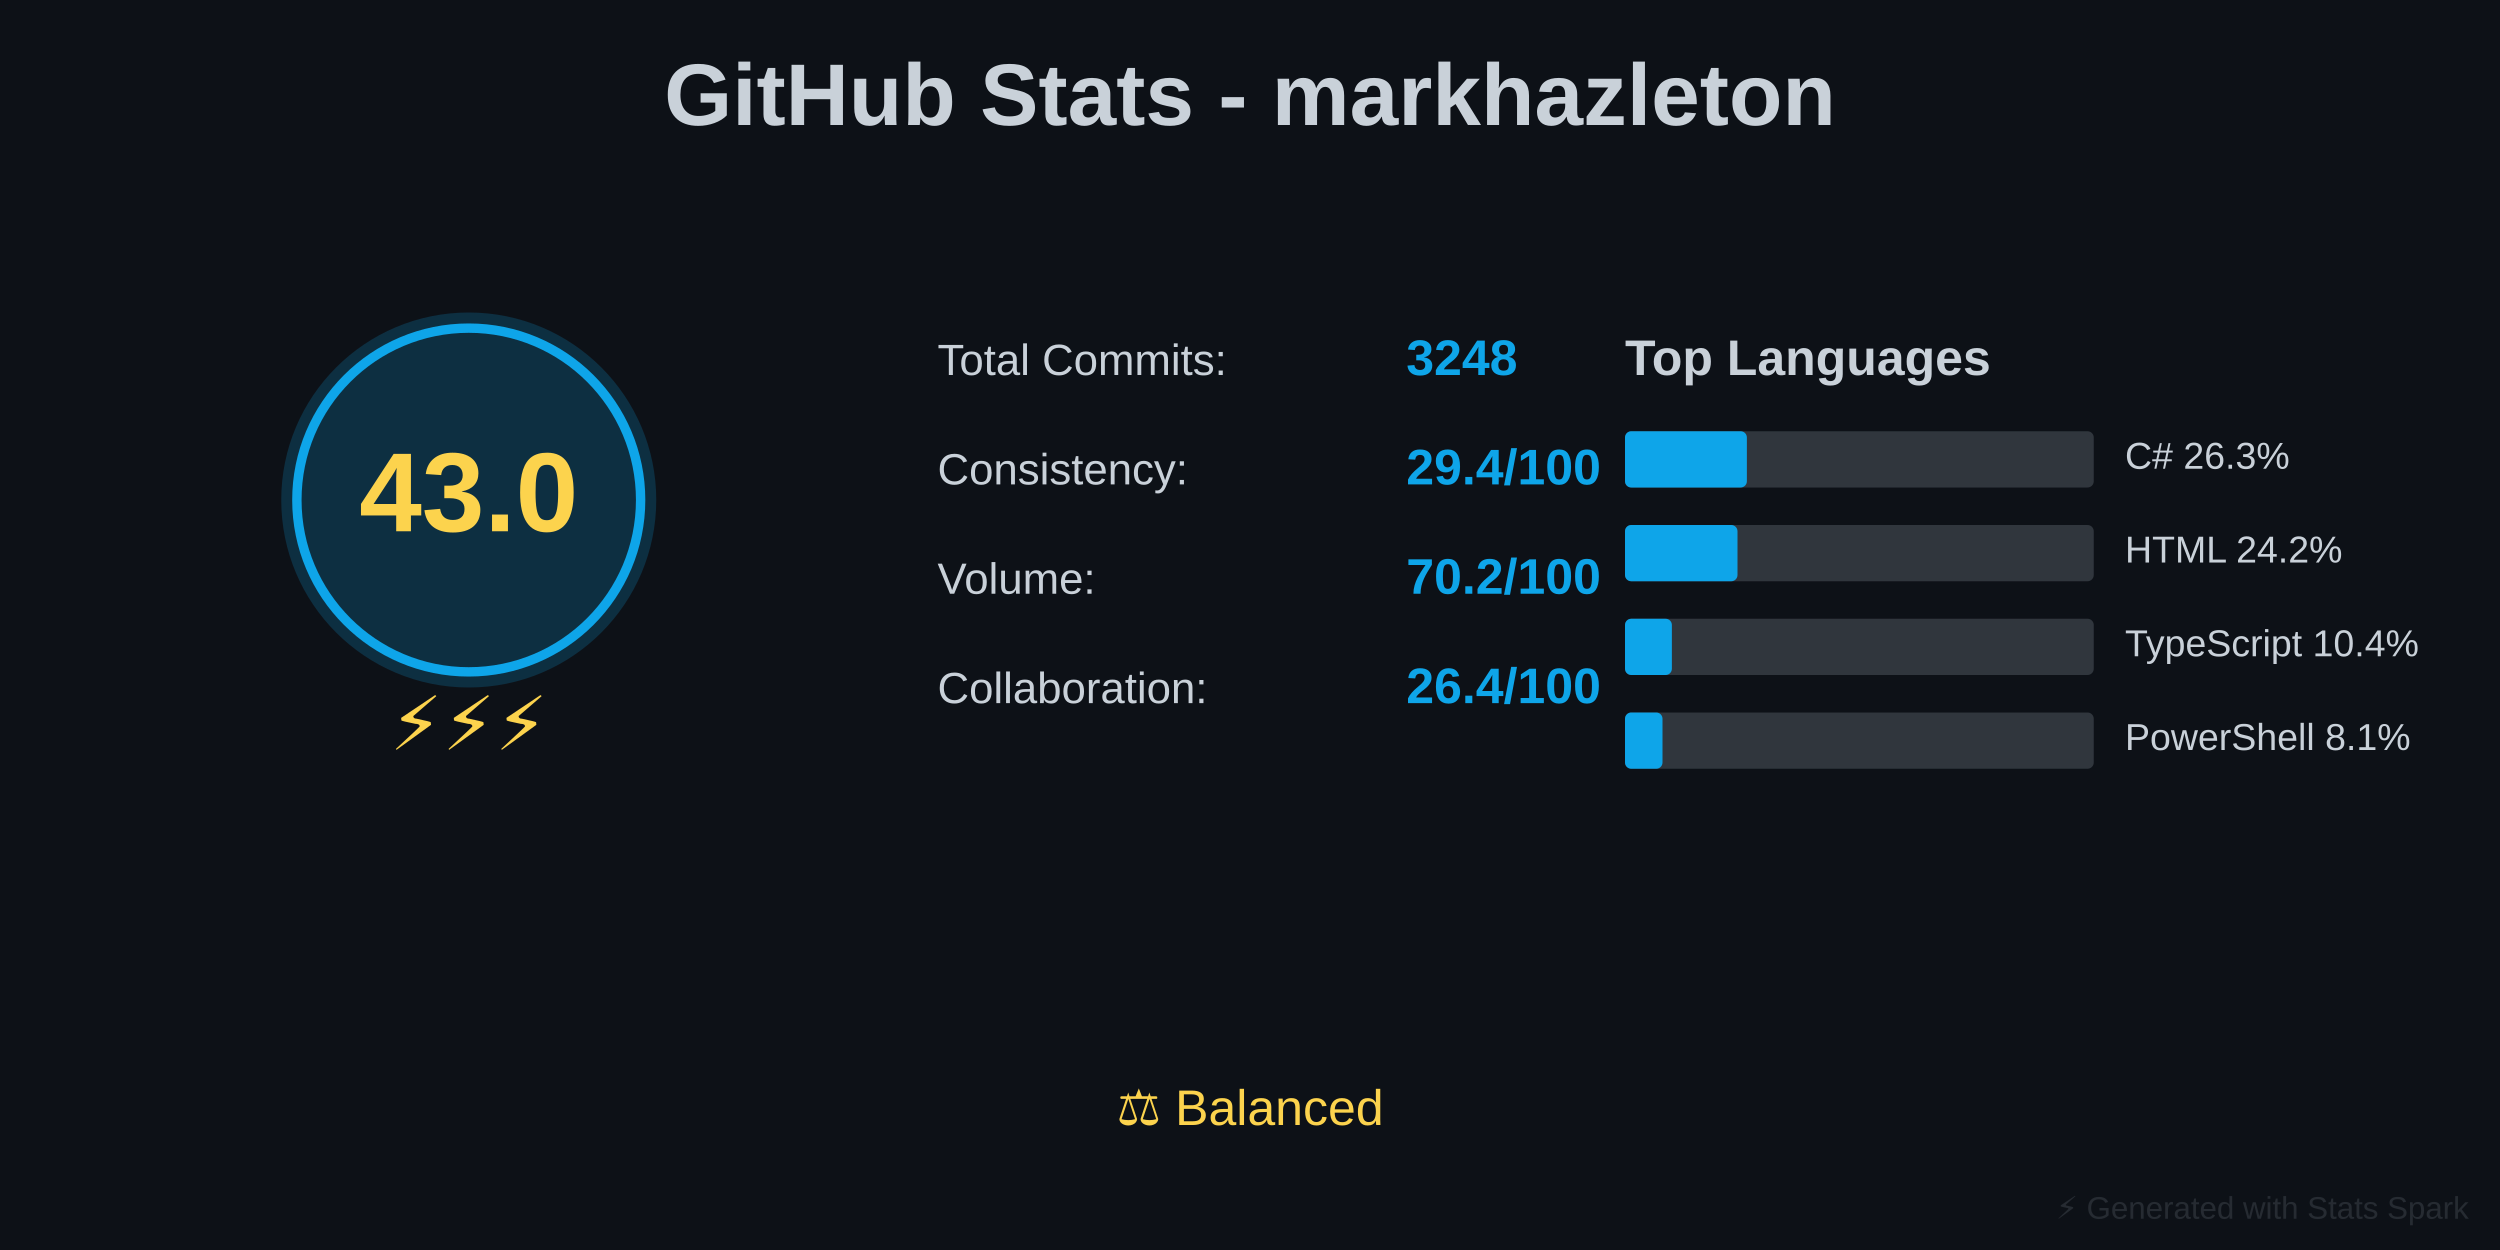
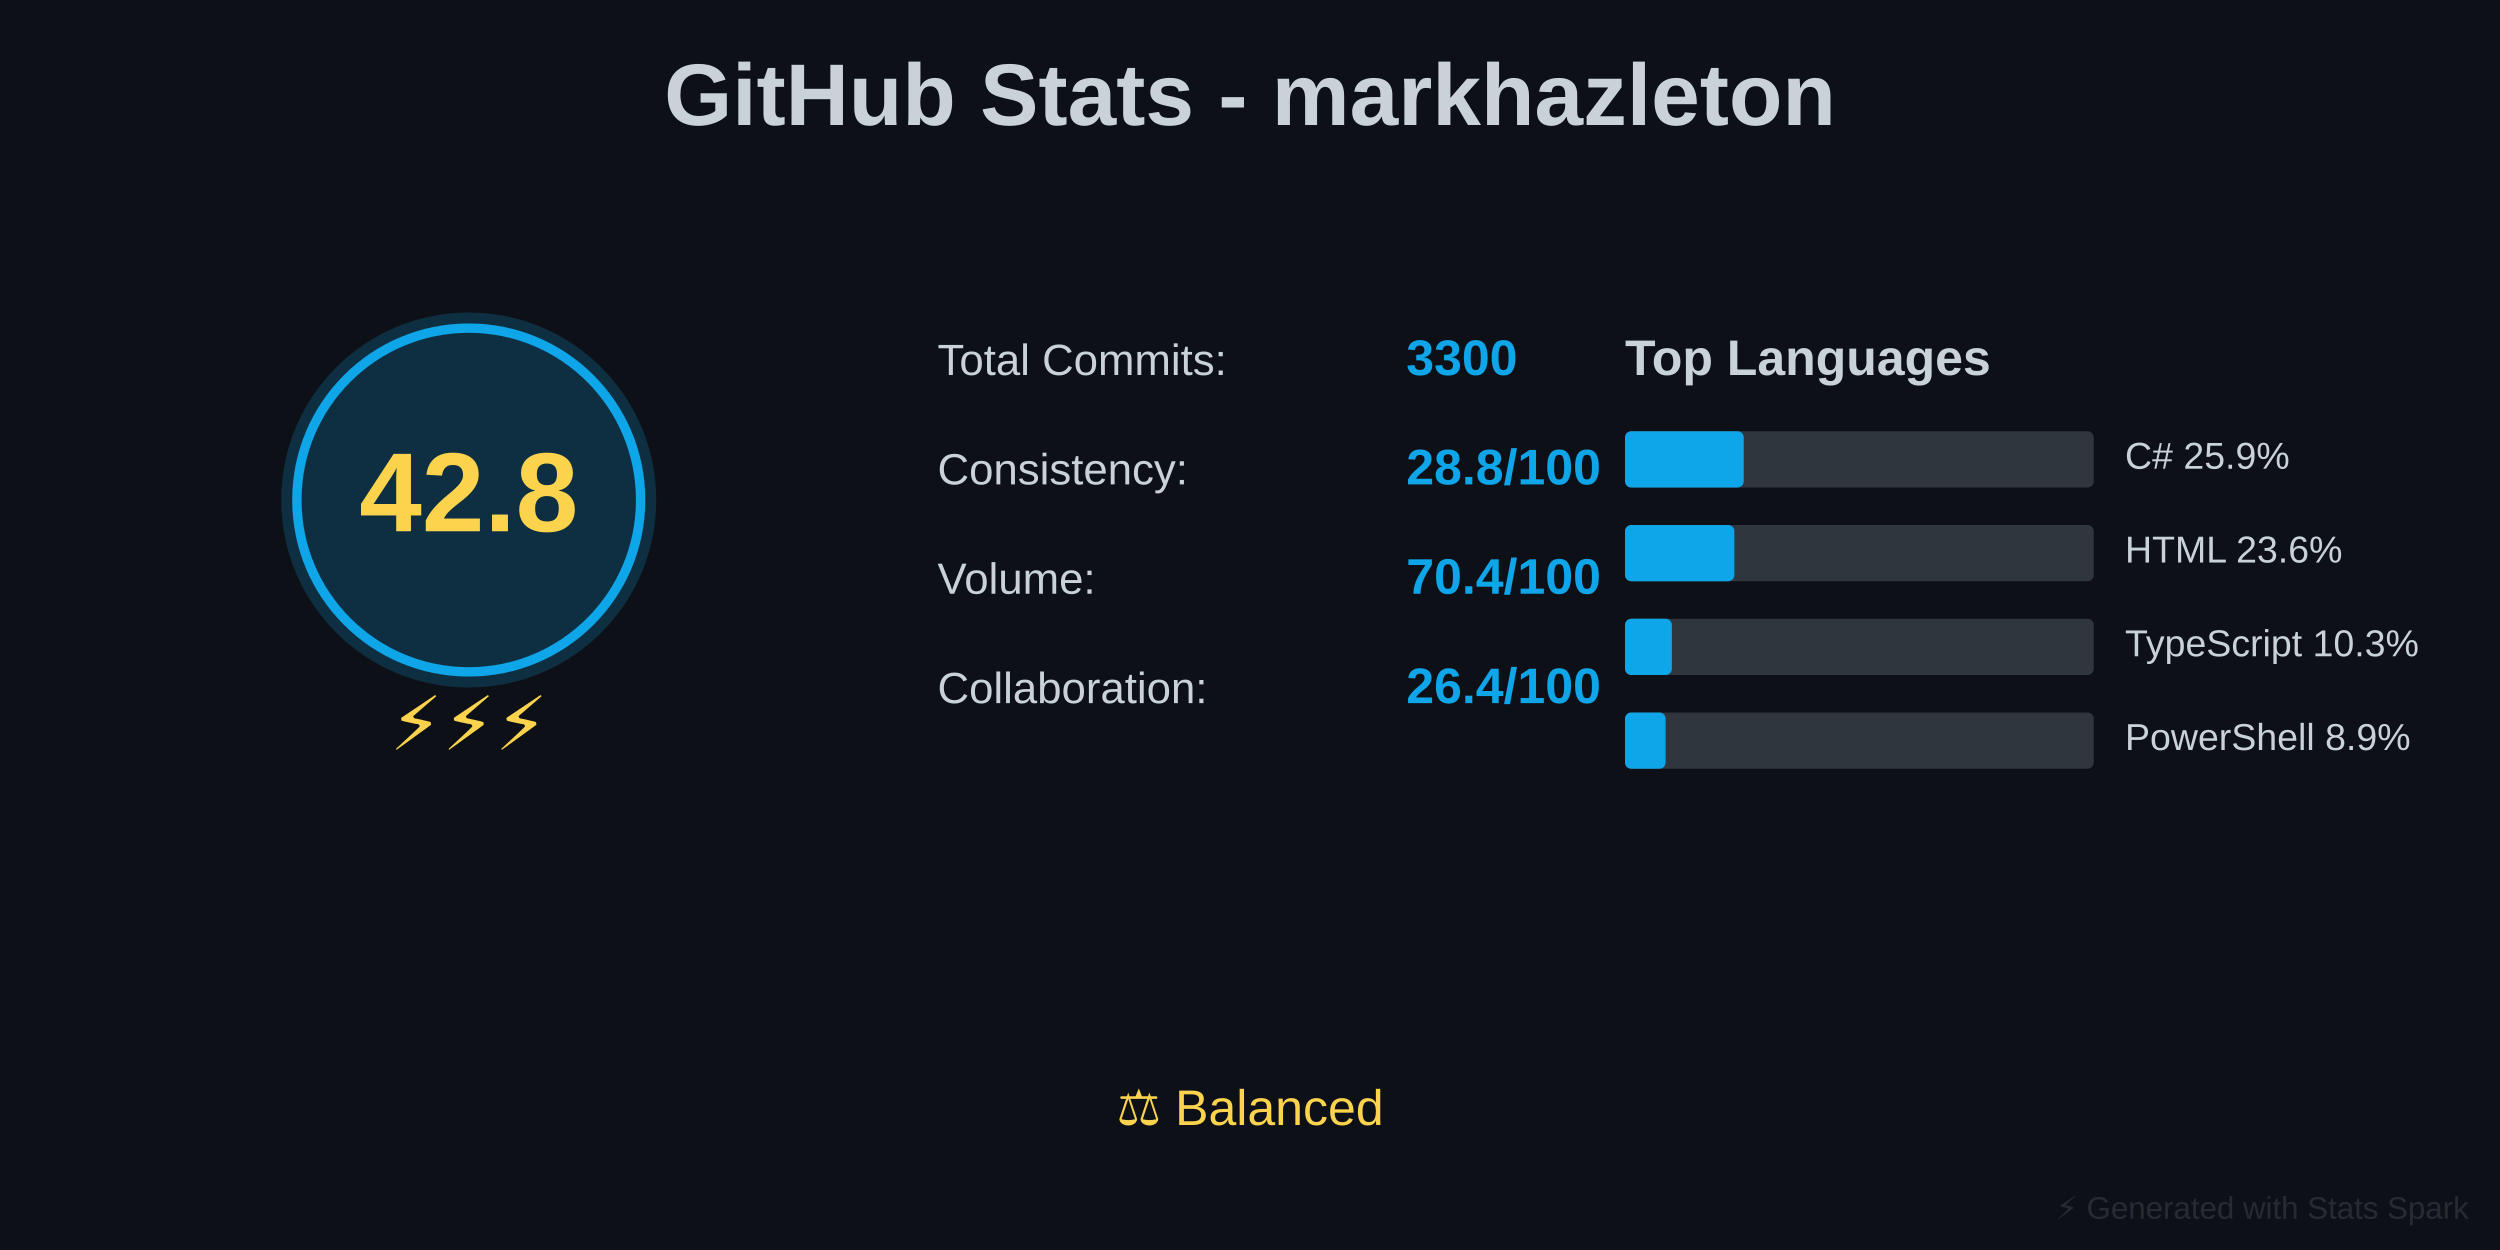
<svg xmlns="http://www.w3.org/2000/svg" baseProfile="full" height="400" version="1.1" width="800">
  <defs />
  <rect fill="#0D1117" height="400" width="800" x="0" y="0" />
  <text fill="#C9D1D9" font-family="Arial, sans-serif" font-size="28px" font-weight="bold" text-anchor="middle" x="400" y="40">GitHub Stats - markhazleton</text>
  <circle cx="150" cy="160" fill="#0EA5E9" opacity="0.2" r="60" />
  <circle cx="150" cy="160" fill="none" r="55" stroke="#0EA5E9" stroke-width="3" />
-   <text fill="#FCD34D" font-family="Arial, sans-serif" font-size="36px" font-weight="bold" text-anchor="middle" x="150" y="170">43.0</text>
+   <text fill="#FCD34D" font-family="Arial, sans-serif" font-size="36px" font-weight="bold" text-anchor="middle" x="150" y="170">42.8</text>
  <text fill="#FCD34D" font-family="Arial, sans-serif" font-size="24px" text-anchor="middle" x="150" y="240">⚡⚡⚡</text>
  <text fill="#C9D1D9" font-family="Arial, sans-serif" font-size="14px" x="300" y="120">Total Commits:</text>
-   <text fill="#0EA5E9" font-family="Arial, sans-serif" font-size="16px" font-weight="bold" x="450" y="120">3248</text>
+   <text fill="#0EA5E9" font-family="Arial, sans-serif" font-size="16px" font-weight="bold" x="450" y="120">3300</text>
  <text fill="#C9D1D9" font-family="Arial, sans-serif" font-size="14px" x="300" y="155">Consistency:</text>
-   <text fill="#0EA5E9" font-family="Arial, sans-serif" font-size="16px" font-weight="bold" x="450" y="155">29.4/100</text>
+   <text fill="#0EA5E9" font-family="Arial, sans-serif" font-size="16px" font-weight="bold" x="450" y="155">28.8/100</text>
  <text fill="#C9D1D9" font-family="Arial, sans-serif" font-size="14px" x="300" y="190">Volume:</text>
-   <text fill="#0EA5E9" font-family="Arial, sans-serif" font-size="16px" font-weight="bold" x="450" y="190">70.2/100</text>
+   <text fill="#0EA5E9" font-family="Arial, sans-serif" font-size="16px" font-weight="bold" x="450" y="190">70.4/100</text>
  <text fill="#C9D1D9" font-family="Arial, sans-serif" font-size="14px" x="300" y="225">Collaboration:</text>
  <text fill="#0EA5E9" font-family="Arial, sans-serif" font-size="16px" font-weight="bold" x="450" y="225">26.4/100</text>
  <text fill="#C9D1D9" font-family="Arial, sans-serif" font-size="16px" font-weight="bold" x="520" y="120">Top Languages</text>
  <rect fill="#30363D" height="18" rx="2" width="150" x="520" y="138" />
-   <rect fill="#0EA5E9" height="18" rx="2" width="39" x="520" y="138" />
-   <text fill="#C9D1D9" font-family="Arial, sans-serif" font-size="12px" x="680" y="150">C# 26.3%</text>
+   <rect fill="#0EA5E9" height="18" rx="2" width="38" x="520" y="138" />
+   <text fill="#C9D1D9" font-family="Arial, sans-serif" font-size="12px" x="680" y="150">C# 25.9%</text>
  <rect fill="#30363D" height="18" rx="2" width="150" x="520" y="168" />
-   <rect fill="#0EA5E9" height="18" rx="2" width="36" x="520" y="168" />
-   <text fill="#C9D1D9" font-family="Arial, sans-serif" font-size="12px" x="680" y="180">HTML 24.2%</text>
+   <rect fill="#0EA5E9" height="18" rx="2" width="35" x="520" y="168" />
+   <text fill="#C9D1D9" font-family="Arial, sans-serif" font-size="12px" x="680" y="180">HTML 23.6%</text>
  <rect fill="#30363D" height="18" rx="2" width="150" x="520" y="198" />
  <rect fill="#0EA5E9" height="18" rx="2" width="15" x="520" y="198" />
-   <text fill="#C9D1D9" font-family="Arial, sans-serif" font-size="12px" x="680" y="210">TypeScript 10.4%</text>
+   <text fill="#C9D1D9" font-family="Arial, sans-serif" font-size="12px" x="680" y="210">TypeScript 10.3%</text>
  <rect fill="#30363D" height="18" rx="2" width="150" x="520" y="228" />
-   <rect fill="#0EA5E9" height="18" rx="2" width="12" x="520" y="228" />
-   <text fill="#C9D1D9" font-family="Arial, sans-serif" font-size="12px" x="680" y="240">PowerShell 8.1%</text>
+   <rect fill="#0EA5E9" height="18" rx="2" width="13" x="520" y="228" />
+   <text fill="#C9D1D9" font-family="Arial, sans-serif" font-size="12px" x="680" y="240">PowerShell 8.9%</text>
  <text fill="#FCD34D" font-family="Arial, sans-serif" font-size="16px" text-anchor="middle" x="400" y="360">⚖️ Balanced</text>
  <text fill="#30363D" font-family="Arial, sans-serif" font-size="10px" opacity="0.7" text-anchor="end" x="790" y="390">⚡ Generated with Stats Spark</text>
</svg>
